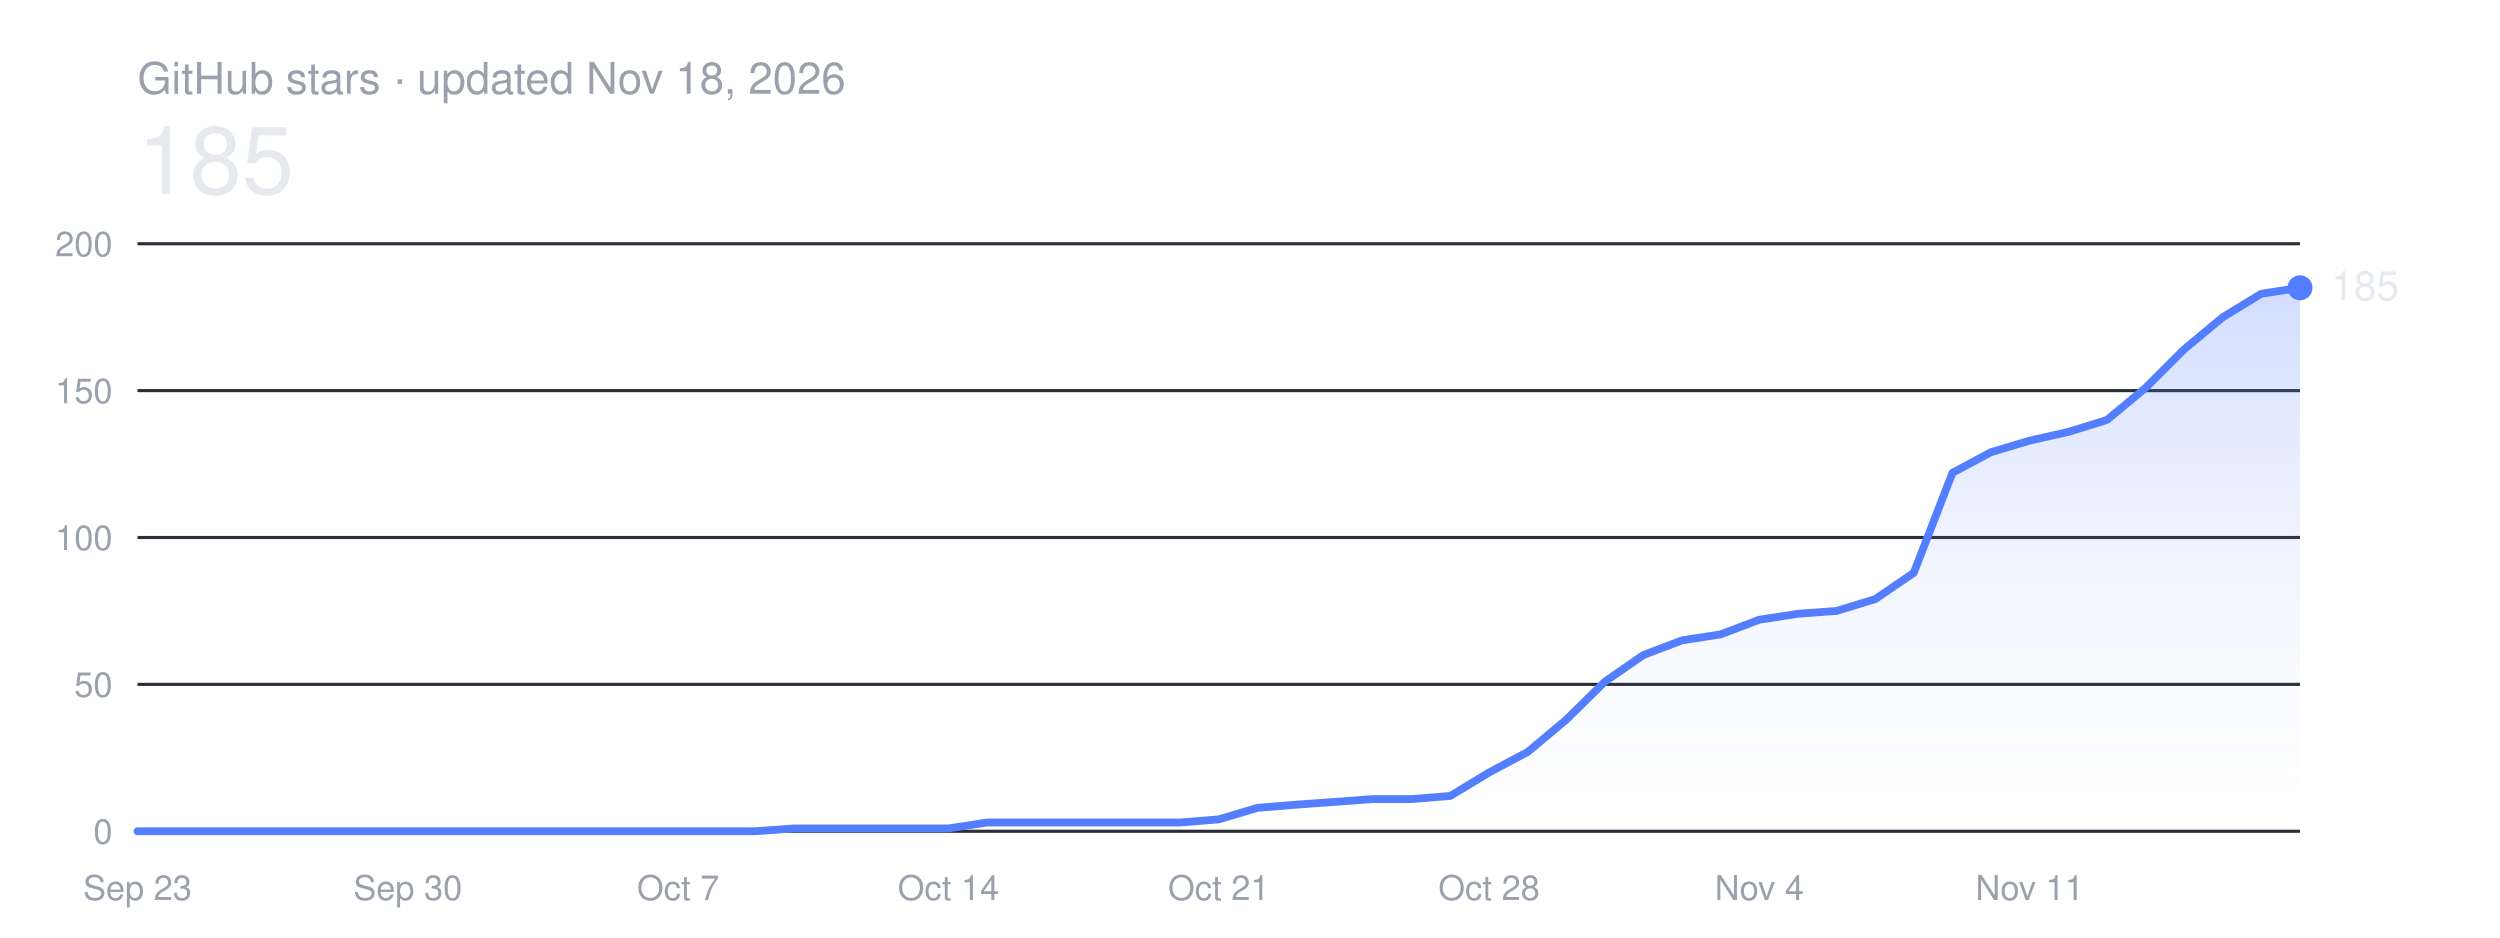
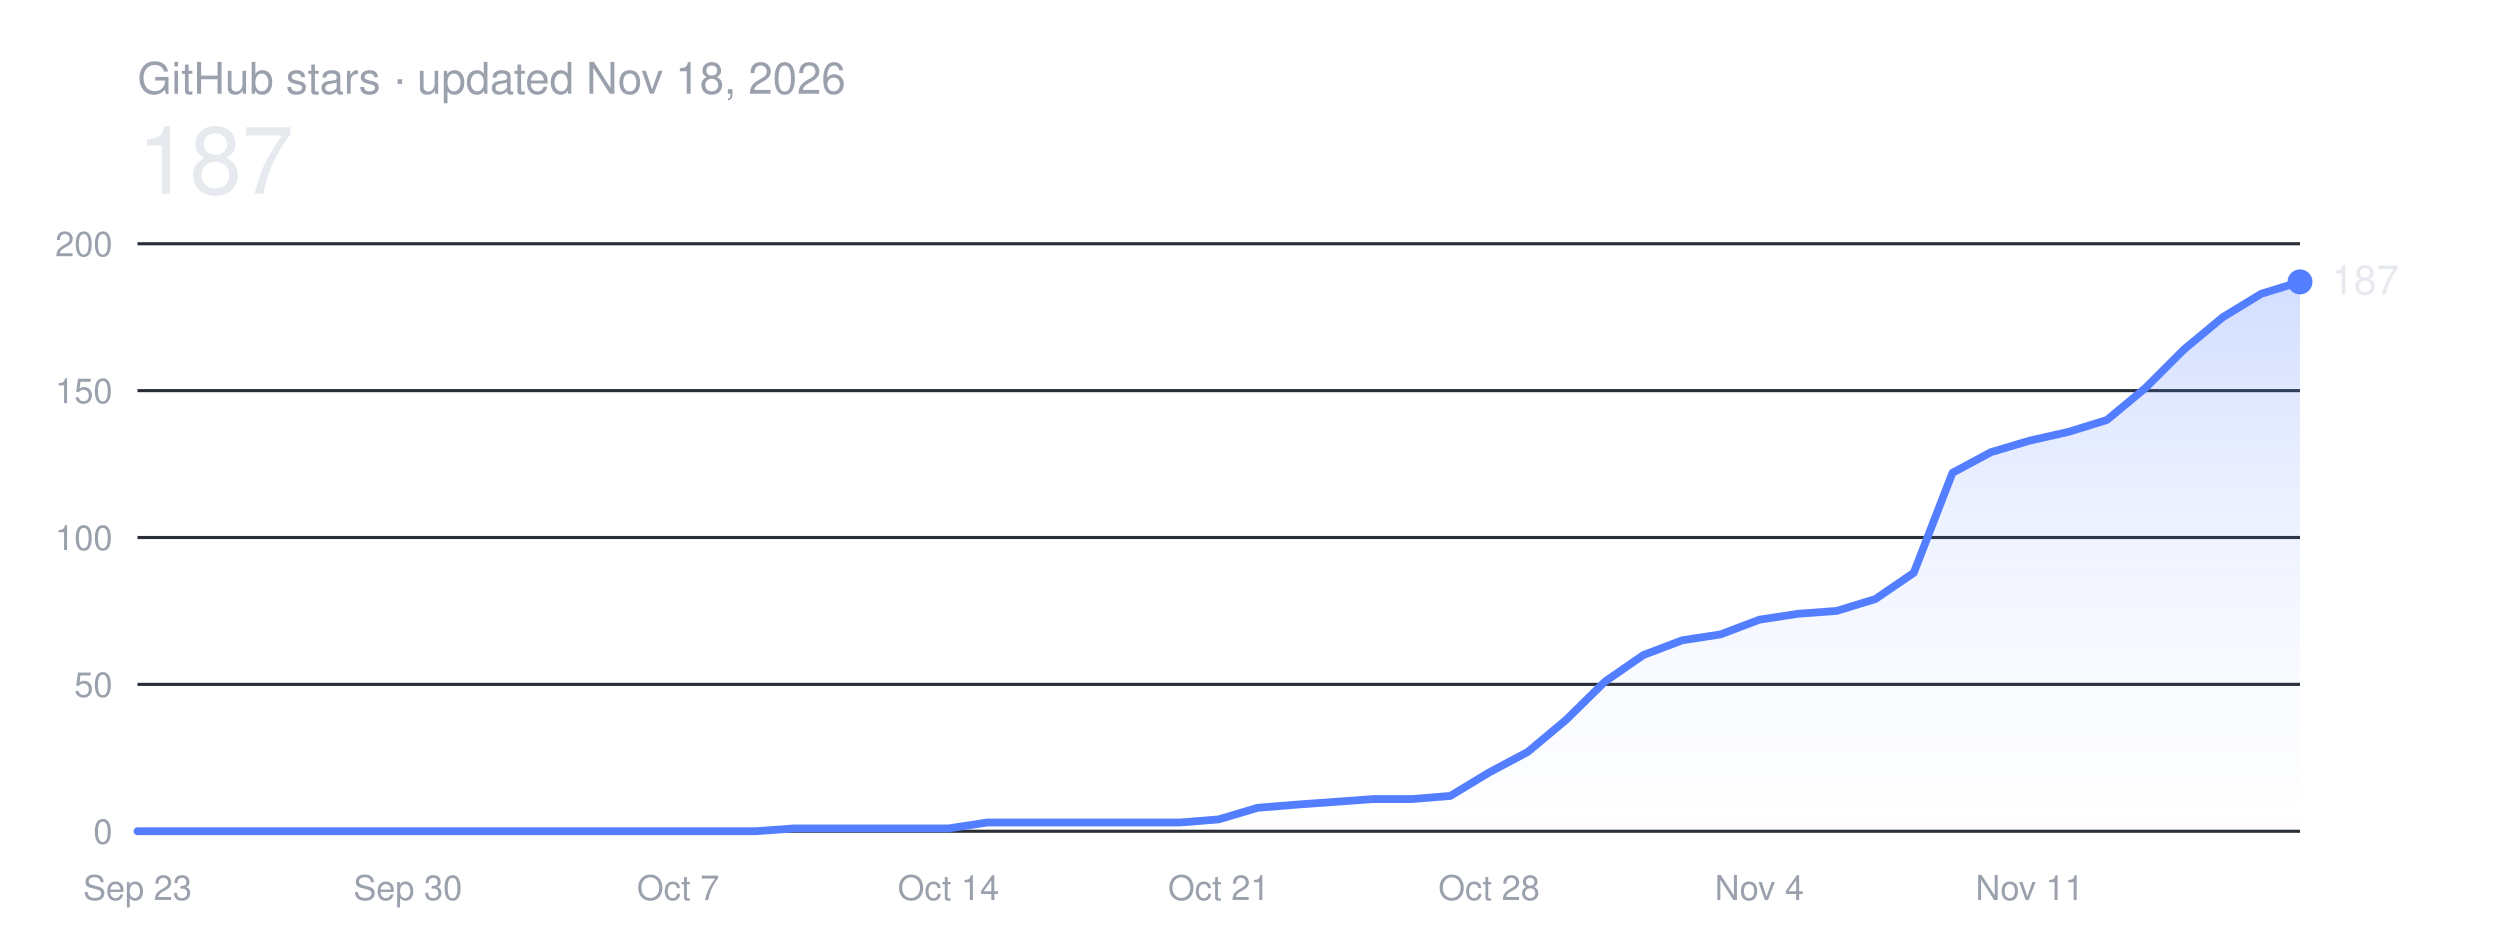
<svg xmlns="http://www.w3.org/2000/svg" width="800" height="300" viewBox="0 0 800 300" font-family="-apple-system, BlinkMacSystemFont, 'Segoe UI', Helvetica, Arial, sans-serif">
  <defs>
    <linearGradient id="a" x1="0" x2="0" y1="0" y2="1">
      <stop offset="0" stop-color="#537eff" stop-opacity="0.26" />
      <stop offset="0.25" stop-color="#537eff" stop-opacity="0.16" />
      <stop offset="0.5" stop-color="#537eff" stop-opacity="0.08" />
      <stop offset="0.75" stop-color="#537eff" stop-opacity="0.03" />
      <stop offset="1" stop-color="#537eff" stop-opacity="0" />
    </linearGradient>
  </defs>
  <text x="44" y="30" font-size="14" fill="#9aa1ad">GitHub stars · updated Nov 18, 2026</text>
-   <text x="44" y="62" font-size="30" font-weight="300" fill="#e6e9ee">185</text>
+   <text x="44" y="62" font-size="30" font-weight="300" fill="#e6e9ee">187</text>
  <line x1="44" x2="736" y1="266.0" y2="266.0" stroke="#2a2f37" stroke-width="1" />
  <text x="36" y="270.0" font-size="11" fill="#9aa1ad" text-anchor="end">0</text>
  <line x1="44" x2="736" y1="219.0" y2="219.0" stroke="#2a2f37" stroke-width="1" />
  <text x="36" y="223.0" font-size="11" fill="#9aa1ad" text-anchor="end">50</text>
  <line x1="44" x2="736" y1="172.0" y2="172.0" stroke="#2a2f37" stroke-width="1" />
  <text x="36" y="176.0" font-size="11" fill="#9aa1ad" text-anchor="end">100</text>
  <line x1="44" x2="736" y1="125.0" y2="125.0" stroke="#2a2f37" stroke-width="1" />
  <text x="36" y="129.0" font-size="11" fill="#9aa1ad" text-anchor="end">150</text>
  <line x1="44" x2="736" y1="78.0" y2="78.0" stroke="#2a2f37" stroke-width="1" />
  <text x="36" y="82.0" font-size="11" fill="#9aa1ad" text-anchor="end">200</text>
  <text x="44.0" y="288" font-size="11" fill="#9aa1ad" text-anchor="middle">Sep 23</text>
  <text x="130.5" y="288" font-size="11" fill="#9aa1ad" text-anchor="middle">Sep 30</text>
  <text x="217.0" y="288" font-size="11" fill="#9aa1ad" text-anchor="middle">Oct 7</text>
  <text x="303.5" y="288" font-size="11" fill="#9aa1ad" text-anchor="middle">Oct 14</text>
  <text x="390.0" y="288" font-size="11" fill="#9aa1ad" text-anchor="middle">Oct 21</text>
  <text x="476.5" y="288" font-size="11" fill="#9aa1ad" text-anchor="middle">Oct 28</text>
  <text x="563.0" y="288" font-size="11" fill="#9aa1ad" text-anchor="middle">Nov 4</text>
  <text x="649.5" y="288" font-size="11" fill="#9aa1ad" text-anchor="middle">Nov 11</text>
-   <polygon points="44,266.0 44.0,266.0 56.4,266.0 68.7,266.0 81.1,266.0 93.4,266.0 105.8,266.0 118.1,266.0 130.5,266.0 142.9,266.0 155.2,266.0 167.6,266.0 179.9,266.0 192.3,266.0 204.6,266.0 217.0,266.0 229.4,266.0 241.7,266.0 254.1,265.1 266.4,265.1 278.8,265.1 291.1,265.1 303.5,265.1 315.9,263.2 328.2,263.2 340.6,263.2 352.9,263.2 365.3,263.2 377.6,263.2 390.0,262.2 402.4,258.5 414.7,257.5 427.1,256.6 439.4,255.7 451.8,255.7 464.1,254.7 476.5,247.2 488.9,240.6 501.2,230.3 513.6,218.1 525.9,209.6 538.3,204.9 550.6,203.0 563.0,198.3 575.4,196.4 587.7,195.5 600.1,191.7 612.4,183.3 624.8,151.3 637.1,144.7 649.5,141.0 661.9,138.2 674.2,134.4 686.6,124.1 698.9,111.8 711.3,101.5 723.6,94.0 736.0,92.1 736.0,266.0" fill="url(#a)" />
-   <polyline points="44.0,266.0 56.4,266.0 68.7,266.0 81.1,266.0 93.4,266.0 105.8,266.0 118.1,266.0 130.5,266.0 142.9,266.0 155.2,266.0 167.6,266.0 179.9,266.0 192.3,266.0 204.6,266.0 217.0,266.0 229.4,266.0 241.7,266.0 254.1,265.1 266.4,265.1 278.8,265.1 291.1,265.1 303.5,265.1 315.9,263.2 328.2,263.2 340.6,263.2 352.9,263.2 365.3,263.2 377.6,263.2 390.0,262.2 402.4,258.5 414.7,257.5 427.1,256.6 439.4,255.7 451.8,255.7 464.1,254.7 476.5,247.2 488.9,240.6 501.2,230.3 513.6,218.1 525.9,209.6 538.3,204.9 550.6,203.0 563.0,198.3 575.4,196.4 587.7,195.5 600.1,191.7 612.4,183.3 624.8,151.3 637.1,144.7 649.5,141.0 661.9,138.2 674.2,134.4 686.6,124.1 698.9,111.8 711.3,101.5 723.6,94.0 736.0,92.1" fill="none" stroke="#537eff" stroke-width="2.5" stroke-linejoin="round" stroke-linecap="round" />
-   <circle cx="736.0" cy="92.1" r="4" fill="#537eff" />
-   <text x="746.0" y="96.1" font-size="13" fill="#e6e9ee">185</text>
+   <polygon points="44,266.0 44.0,266.0 56.4,266.0 68.7,266.0 81.1,266.0 93.4,266.0 105.8,266.0 118.1,266.0 130.5,266.0 142.9,266.0 155.2,266.0 167.6,266.0 179.9,266.0 192.3,266.0 204.6,266.0 217.0,266.0 229.4,266.0 241.7,266.0 254.1,265.1 266.4,265.1 278.8,265.1 291.1,265.1 303.5,265.1 315.9,263.2 328.2,263.2 340.6,263.2 352.9,263.2 365.3,263.2 377.6,263.2 390.0,262.2 402.4,258.5 414.7,257.5 427.1,256.6 439.4,255.7 451.8,255.7 464.1,254.7 476.5,247.2 488.9,240.6 501.2,230.3 513.6,218.1 525.9,209.6 538.3,204.9 550.6,203.0 563.0,198.3 575.4,196.4 587.7,195.5 600.1,191.7 612.4,183.3 624.8,151.3 637.1,144.7 649.5,141.0 661.9,138.2 674.2,134.4 686.6,124.1 698.9,111.8 711.3,101.5 723.6,94.0 736.0,90.2 736.0,266.0" fill="url(#a)" />
+   <polyline points="44.0,266.0 56.4,266.0 68.7,266.0 81.1,266.0 93.4,266.0 105.8,266.0 118.1,266.0 130.5,266.0 142.9,266.0 155.2,266.0 167.6,266.0 179.9,266.0 192.3,266.0 204.6,266.0 217.0,266.0 229.4,266.0 241.7,266.0 254.1,265.1 266.4,265.1 278.8,265.1 291.1,265.1 303.5,265.1 315.9,263.2 328.2,263.2 340.6,263.2 352.9,263.2 365.3,263.2 377.6,263.2 390.0,262.2 402.4,258.5 414.7,257.5 427.1,256.6 439.4,255.7 451.8,255.7 464.1,254.7 476.5,247.2 488.9,240.6 501.2,230.3 513.6,218.1 525.9,209.6 538.3,204.9 550.6,203.0 563.0,198.3 575.4,196.4 587.7,195.5 600.1,191.7 612.4,183.3 624.8,151.3 637.1,144.7 649.5,141.0 661.9,138.2 674.2,134.4 686.6,124.1 698.9,111.8 711.3,101.5 723.6,94.0 736.0,90.2" fill="none" stroke="#537eff" stroke-width="2.5" stroke-linejoin="round" stroke-linecap="round" />
+   <circle cx="736.0" cy="90.2" r="4" fill="#537eff" />
+   <text x="746.0" y="94.2" font-size="13" fill="#e6e9ee">187</text>
</svg>
